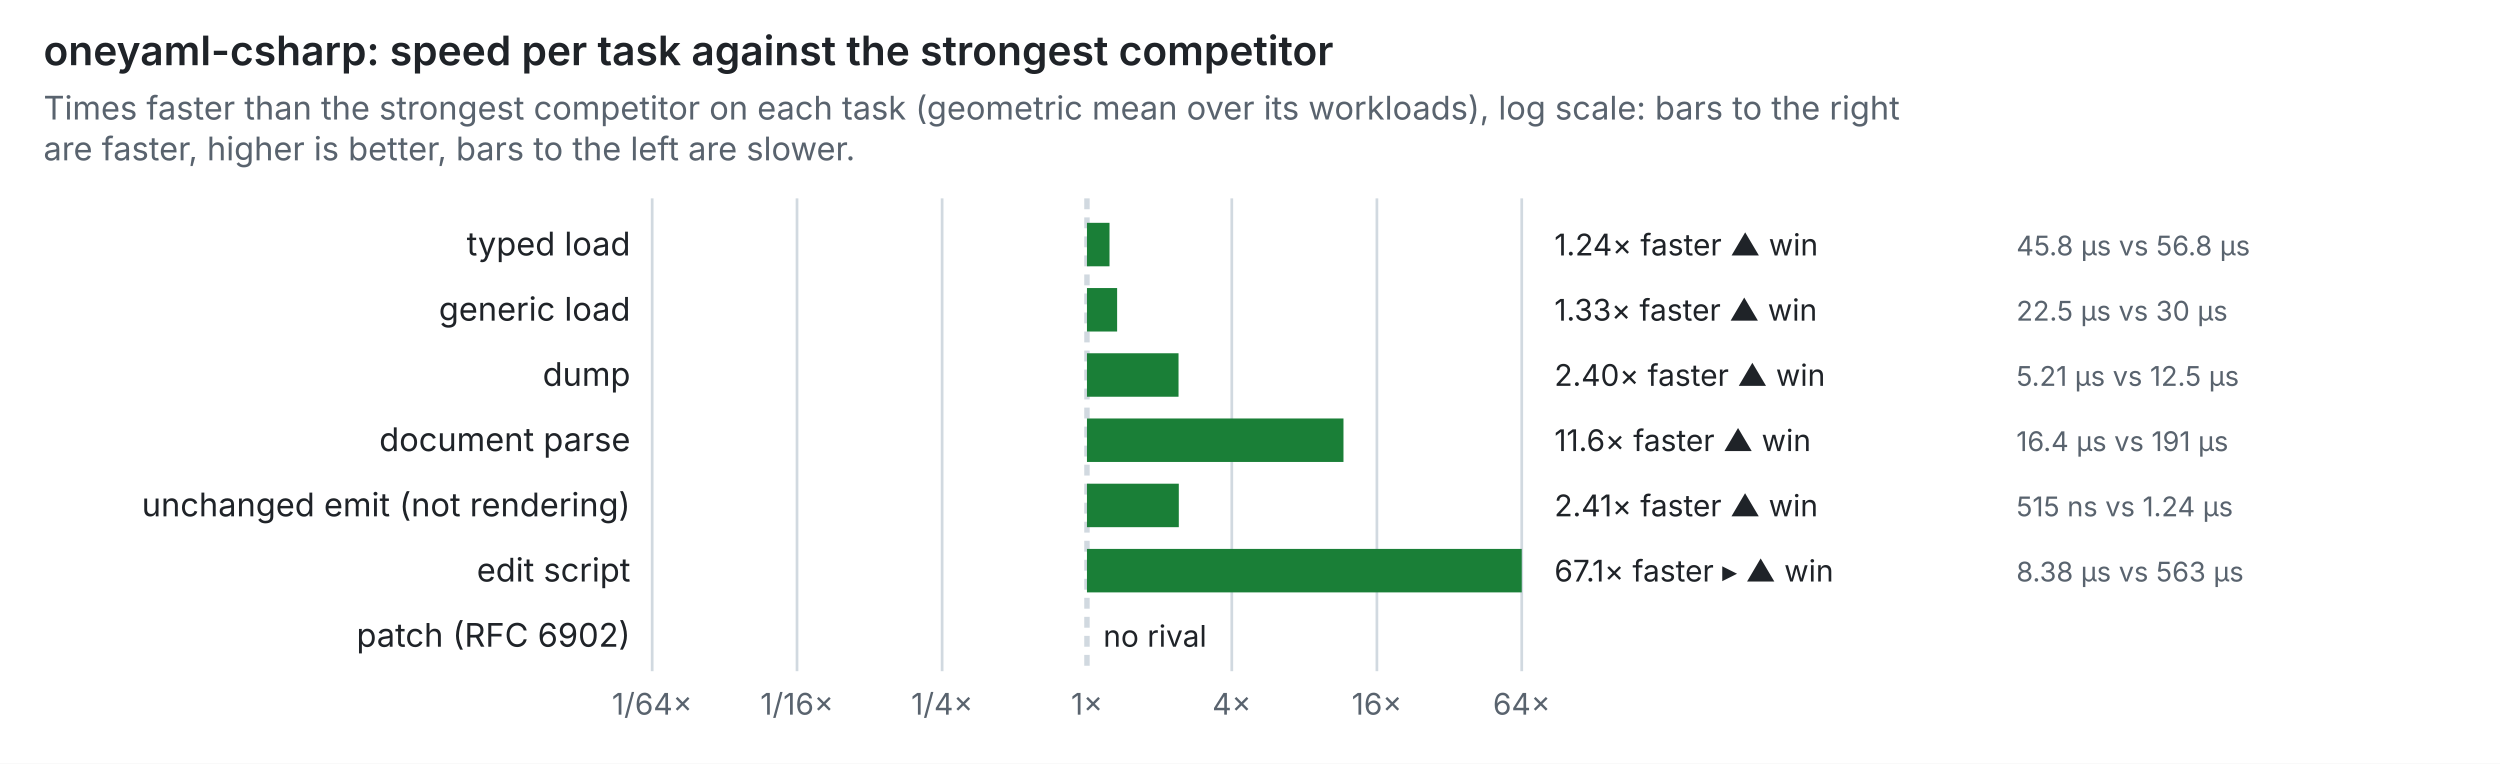
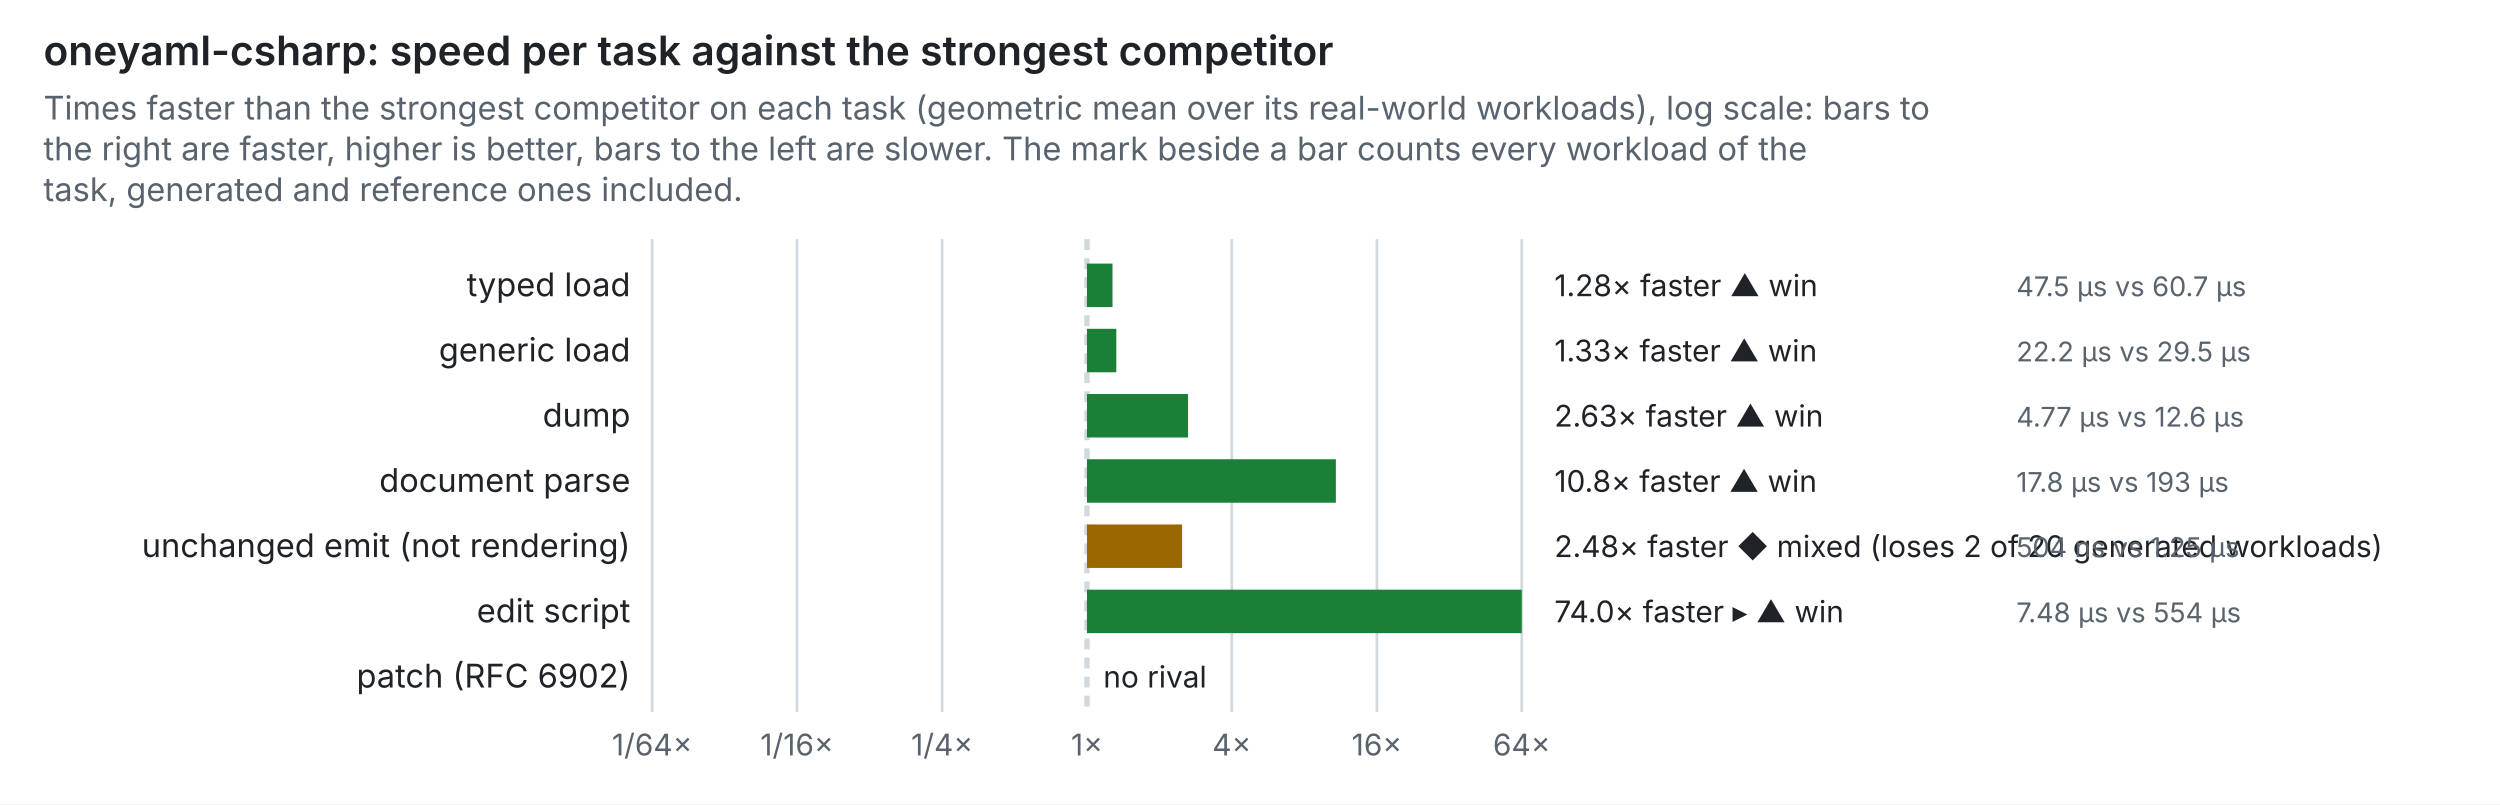
- <svg xmlns="http://www.w3.org/2000/svg" width="920" height="281" viewBox="0 0 920 281" role="img" aria-label="Bar chart of the table below: how many times faster oneyaml-csharp is than the strongest competitor on each task, log scale, higher is better. 7 tasks: 6 better, 0 level, 0 mixed, 0 worse, 1 not comparable.">
-   <rect width="920" height="281" fill="#ffffff" />
+ <svg xmlns="http://www.w3.org/2000/svg" width="920" height="296" viewBox="0 0 920 296" role="img" aria-label="Bar chart of the table below: how many times faster oneyaml-csharp is than the strongest competitor on each task, log scale, higher is better. 7 tasks: 5 better, 0 level, 1 mixed, 0 worse, 1 not comparable. Speeds are over real-world workloads. A mark counts every workload. Loses only outside the real-world workloads: unchanged emit.">
+   <rect width="920" height="296" fill="#ffffff" />
  <g font-family="system-ui, -apple-system, Segoe UI, sans-serif" fill="#1f2328">
    <text x="16" y="24" font-size="15" font-weight="600">oneyaml-csharp: speed per task against the strongest competitor</text>
    <text x="16" y="44" font-size="12" fill="#59636e">
-       <tspan x="16" dy="0">Times faster than the strongest competitor on each task (geometric mean over its workloads), log scale: bars to the right</tspan>
-       <tspan x="16" dy="15">are faster, higher is better, bars to the left are slower.</tspan>
+       <tspan x="16" dy="0">Times faster than the strongest competitor on each task (geometric mean over its real-world workloads), log scale: bars to</tspan>
+       <tspan x="16" dy="15">the right are faster, higher is better, bars to the left are slower. The mark beside a bar counts every workload of the</tspan>
+       <tspan x="16" dy="15">task, generated and reference ones included.</tspan>
    </text>
-     <line x1="240.0" y1="73" x2="240.0" y2="247" stroke="#d1d9e0" stroke-width="1" />
-     <text x="240.0" y="263" font-size="11" text-anchor="middle" fill="#59636e">1/64×</text>
-     <line x1="293.3" y1="73" x2="293.3" y2="247" stroke="#d1d9e0" stroke-width="1" />
-     <text x="293.3" y="263" font-size="11" text-anchor="middle" fill="#59636e">1/16×</text>
-     <line x1="346.7" y1="73" x2="346.7" y2="247" stroke="#d1d9e0" stroke-width="1" />
-     <text x="346.7" y="263" font-size="11" text-anchor="middle" fill="#59636e">1/4×</text>
-     <line x1="400.0" y1="73" x2="400.0" y2="247" stroke="#d1d9e0" stroke-width="2" stroke-dasharray="4 3" />
-     <text x="400.0" y="263" font-size="11" text-anchor="middle" fill="#59636e">1×</text>
-     <line x1="453.3" y1="73" x2="453.3" y2="247" stroke="#d1d9e0" stroke-width="1" />
-     <text x="453.3" y="263" font-size="11" text-anchor="middle" fill="#59636e">4×</text>
-     <line x1="506.7" y1="73" x2="506.7" y2="247" stroke="#d1d9e0" stroke-width="1" />
-     <text x="506.7" y="263" font-size="11" text-anchor="middle" fill="#59636e">16×</text>
-     <line x1="560.0" y1="73" x2="560.0" y2="247" stroke="#d1d9e0" stroke-width="1" />
-     <text x="560.0" y="263" font-size="11" text-anchor="middle" fill="#59636e">64×</text>
-     <text x="232" y="94" font-size="12" text-anchor="end">typed load</text>
-     <rect x="400.0" y="82" width="8.3" height="16" fill="#1a7f37" />
-     <text x="572.0" y="94" font-size="11" text-anchor="start">1.24× faster  ▲ win</text>
-     <text x="742" y="94" font-size="10" fill="#59636e" text-anchor="start">45.8 µs vs 56.8 µs</text>
-     <text x="232" y="118" font-size="12" text-anchor="end">generic load</text>
-     <rect x="400.0" y="106" width="11.1" height="16" fill="#1a7f37" />
-     <text x="572.0" y="118" font-size="11" text-anchor="start">1.33× faster  ▲ win</text>
-     <text x="742" y="118" font-size="10" fill="#59636e" text-anchor="start">22.5 µs vs 30 µs</text>
-     <text x="232" y="142" font-size="12" text-anchor="end">dump</text>
-     <rect x="400.0" y="130" width="33.7" height="16" fill="#1a7f37" />
-     <text x="572.0" y="142" font-size="11" text-anchor="start">2.40× faster  ▲ win</text>
-     <text x="742" y="142" font-size="10" fill="#59636e" text-anchor="start">5.21 µs vs 12.5 µs</text>
-     <text x="232" y="166" font-size="12" text-anchor="end">document parse</text>
-     <rect x="400.0" y="154" width="94.4" height="16" fill="#1a7f37" />
-     <text x="572.0" y="166" font-size="11" text-anchor="start">11.6× faster  ▲ win</text>
-     <text x="742" y="166" font-size="10" fill="#59636e" text-anchor="start">16.4 µs vs 191 µs</text>
-     <text x="232" y="190" font-size="12" text-anchor="end">unchanged emit (not rendering)</text>
-     <rect x="400.0" y="178" width="33.8" height="16" fill="#1a7f37" />
-     <text x="572.0" y="190" font-size="11" text-anchor="start">2.41× faster  ▲ win</text>
-     <text x="742" y="190" font-size="10" fill="#59636e" text-anchor="start">515 ns vs 1.24 µs</text>
-     <text x="232" y="214" font-size="12" text-anchor="end">edit script</text>
-     <rect x="400.0" y="202" width="160.0" height="16" fill="#1a7f37" />
-     <text x="572.0" y="214" font-size="11" text-anchor="start">67.1× faster ▸  ▲ win</text>
-     <text x="742" y="214" font-size="10" fill="#59636e" text-anchor="start">8.38 µs vs 563 µs</text>
-     <text x="232" y="238" font-size="12" text-anchor="end">patch (RFC 6902)</text>
-     <text x="406.0" y="238" font-size="11">no rival</text>
+     <line x1="240.0" y1="88" x2="240.0" y2="262" stroke="#d1d9e0" stroke-width="1" />
+     <text x="240.0" y="278" font-size="11" text-anchor="middle" fill="#59636e">1/64×</text>
+     <line x1="293.3" y1="88" x2="293.3" y2="262" stroke="#d1d9e0" stroke-width="1" />
+     <text x="293.3" y="278" font-size="11" text-anchor="middle" fill="#59636e">1/16×</text>
+     <line x1="346.7" y1="88" x2="346.7" y2="262" stroke="#d1d9e0" stroke-width="1" />
+     <text x="346.7" y="278" font-size="11" text-anchor="middle" fill="#59636e">1/4×</text>
+     <line x1="400.0" y1="88" x2="400.0" y2="262" stroke="#d1d9e0" stroke-width="2" stroke-dasharray="4 3" />
+     <text x="400.0" y="278" font-size="11" text-anchor="middle" fill="#59636e">1×</text>
+     <line x1="453.3" y1="88" x2="453.3" y2="262" stroke="#d1d9e0" stroke-width="1" />
+     <text x="453.3" y="278" font-size="11" text-anchor="middle" fill="#59636e">4×</text>
+     <line x1="506.7" y1="88" x2="506.7" y2="262" stroke="#d1d9e0" stroke-width="1" />
+     <text x="506.7" y="278" font-size="11" text-anchor="middle" fill="#59636e">16×</text>
+     <line x1="560.0" y1="88" x2="560.0" y2="262" stroke="#d1d9e0" stroke-width="1" />
+     <text x="560.0" y="278" font-size="11" text-anchor="middle" fill="#59636e">64×</text>
+     <text x="232" y="109" font-size="12" text-anchor="end">typed load</text>
+     <rect x="400.0" y="97" width="9.4" height="16" fill="#1a7f37" />
+     <text x="572.0" y="109" font-size="11" text-anchor="start">1.28× faster  ▲ win</text>
+     <text x="742" y="109" font-size="10" fill="#59636e" text-anchor="start">47.5 µs vs 60.7 µs</text>
+     <text x="232" y="133" font-size="12" text-anchor="end">generic load</text>
+     <rect x="400.0" y="121" width="10.8" height="16" fill="#1a7f37" />
+     <text x="572.0" y="133" font-size="11" text-anchor="start">1.33× faster  ▲ win</text>
+     <text x="742" y="133" font-size="10" fill="#59636e" text-anchor="start">22.2 µs vs 29.5 µs</text>
+     <text x="232" y="157" font-size="12" text-anchor="end">dump</text>
+     <rect x="400.0" y="145" width="37.2" height="16" fill="#1a7f37" />
+     <text x="572.0" y="157" font-size="11" text-anchor="start">2.63× faster  ▲ win</text>
+     <text x="742" y="157" font-size="10" fill="#59636e" text-anchor="start">4.77 µs vs 12.6 µs</text>
+     <text x="232" y="181" font-size="12" text-anchor="end">document parse</text>
+     <rect x="400.0" y="169" width="91.6" height="16" fill="#1a7f37" />
+     <text x="572.0" y="181" font-size="11" text-anchor="start">10.8× faster  ▲ win</text>
+     <text x="742" y="181" font-size="10" fill="#59636e" text-anchor="start">17.8 µs vs 193 µs</text>
+     <text x="232" y="205" font-size="12" text-anchor="end">unchanged emit (not rendering)</text>
+     <rect x="400.0" y="193" width="35.0" height="16" fill="#9a6700" />
+     <text x="572.0" y="205" font-size="11" text-anchor="start">2.48× faster  ◆ mixed (loses 2 of 20 generated workloads)</text>
+     <text x="742" y="205" font-size="10" fill="#59636e" text-anchor="start">504 ns vs 1.25 µs</text>
+     <text x="232" y="229" font-size="12" text-anchor="end">edit script</text>
+     <rect x="400.0" y="217" width="160.0" height="16" fill="#1a7f37" />
+     <text x="572.0" y="229" font-size="11" text-anchor="start">74.0× faster ▸  ▲ win</text>
+     <text x="742" y="229" font-size="10" fill="#59636e" text-anchor="start">7.48 µs vs 554 µs</text>
+     <text x="232" y="253" font-size="12" text-anchor="end">patch (RFC 6902)</text>
+     <text x="406.0" y="253" font-size="11">no rival</text>
  </g>
</svg>
